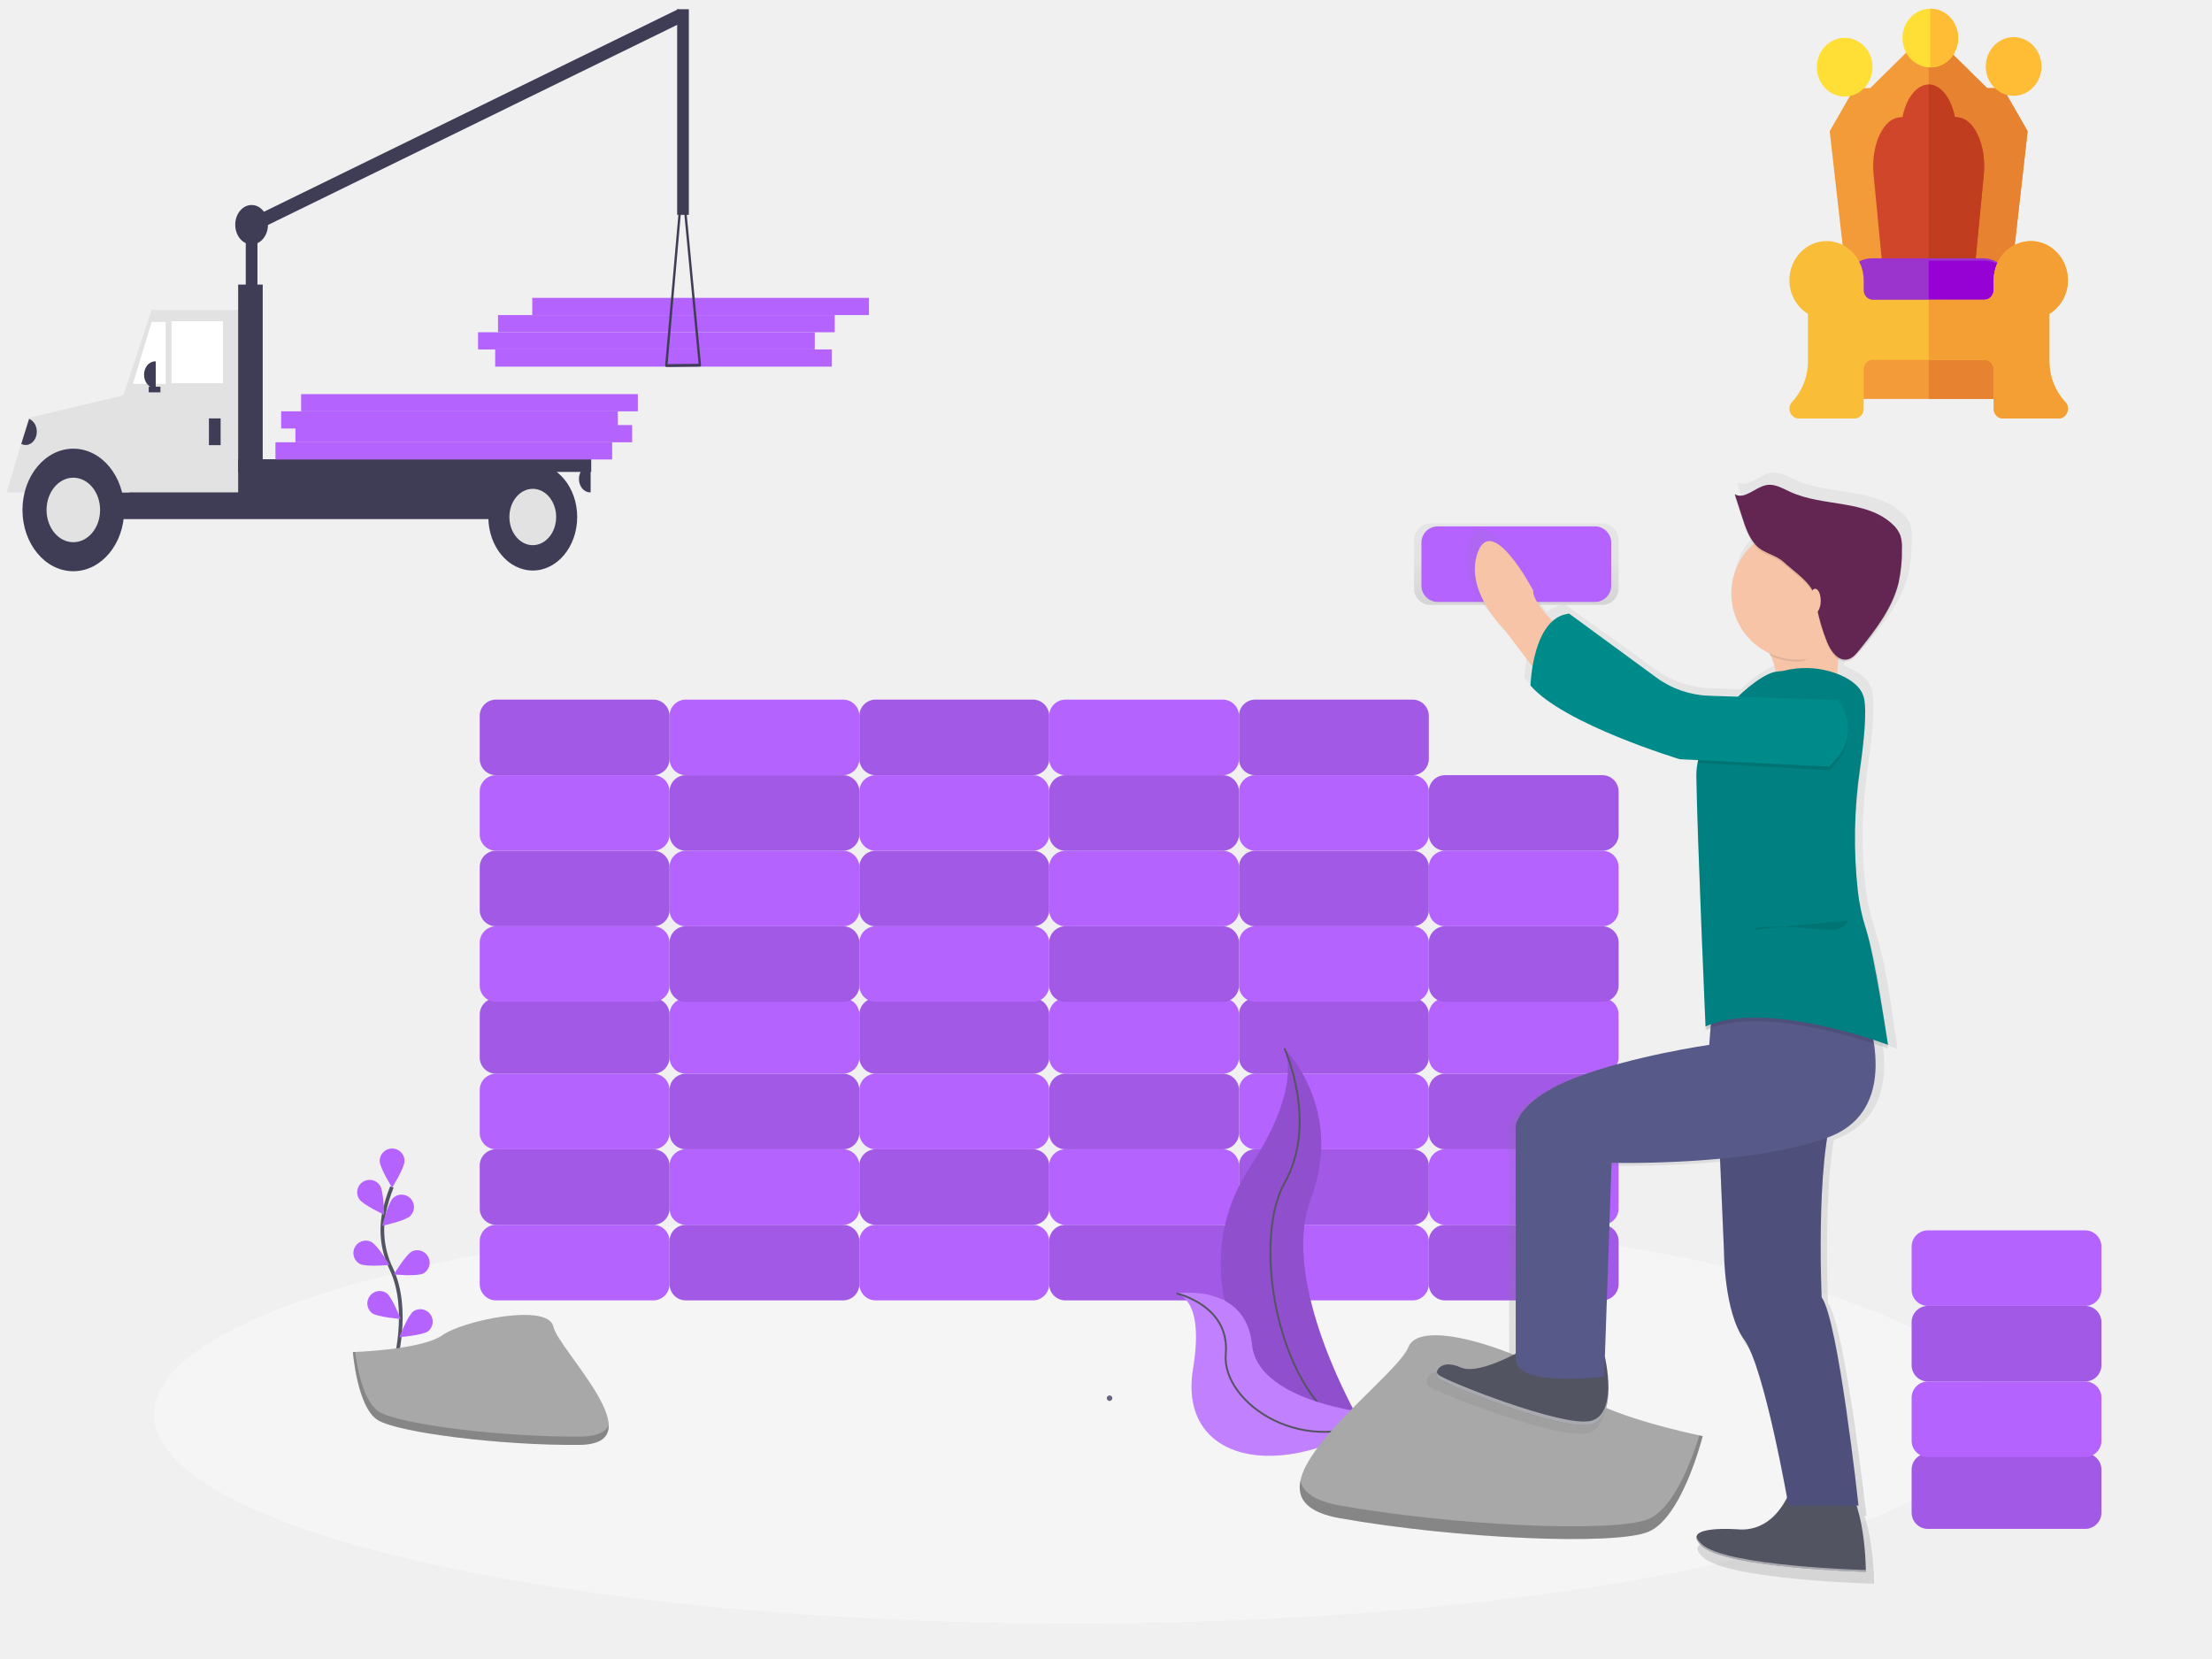
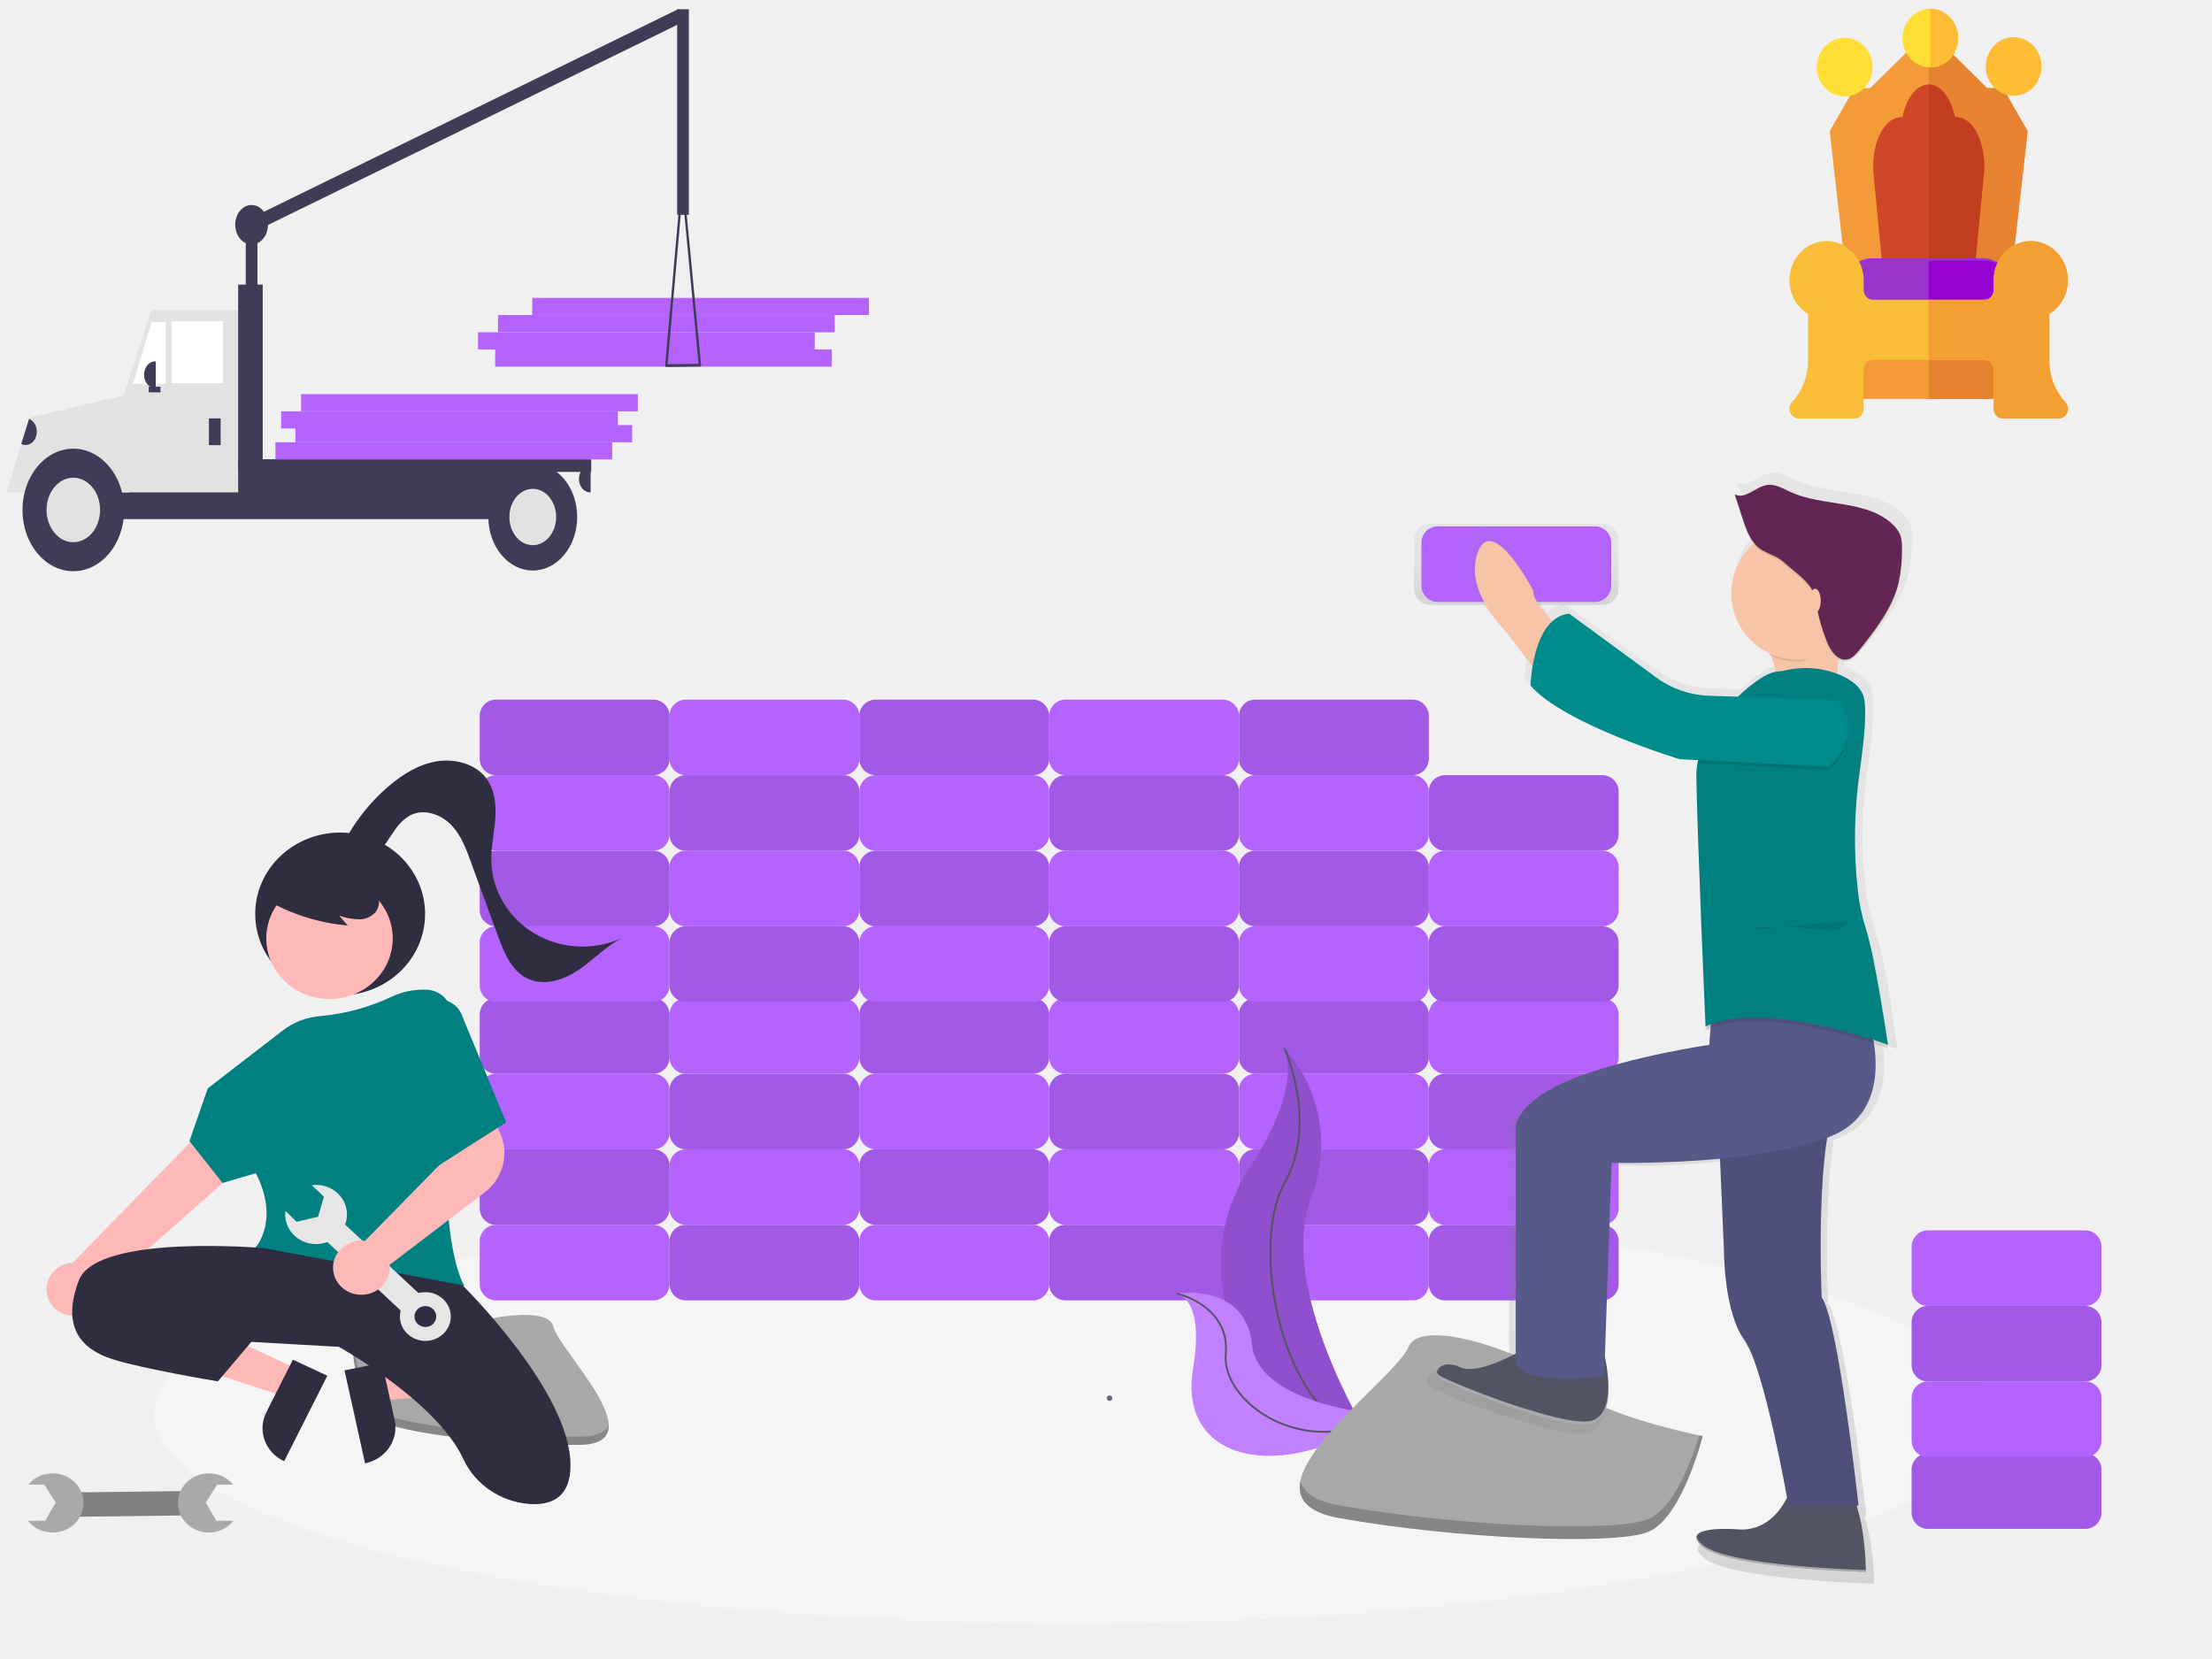
<svg xmlns="http://www.w3.org/2000/svg" xmlns:xlink="http://www.w3.org/1999/xlink" id="55370fff-d7e2-4a7c-8080-55f1e259b78c" data-name="Layer 1" width="1200.32" height="900.16" viewBox="0 0 1200.32 900.16" version="1.1">
  <defs id="defs10">
    <linearGradient id="e2bf1f7d-47c1-4d5e-a8e7-eb090eb66cd5" x1="722.82" y1="71.75" x2="722.82" y2="27.57" gradientUnits="userSpaceOnUse">
      <stop offset="0" stop-color="gray" stop-opacity="0.25" id="stop2" />
      <stop offset="0.54" stop-color="gray" stop-opacity="0.12" id="stop4" />
      <stop offset="1" stop-color="gray" stop-opacity="0.1" id="stop6" />
    </linearGradient>
    <linearGradient id="a3595478-8223-4729-894e-2a36a16c8458" x1="885.66" y1="728.42" x2="885.66" y2="125.42" xlink:href="#e2bf1f7d-47c1-4d5e-a8e7-eb090eb66cd5" gradientTransform="translate(-79.84,-74.42)" />
    <linearGradient xlink:href="#e2bf1f7d-47c1-4d5e-a8e7-eb090eb66cd5" id="linearGradient1402" gradientUnits="userSpaceOnUse" x1="722.82" y1="71.75" x2="722.82" y2="27.57" gradientTransform="translate(0,51)" />
  </defs>
  <ellipse cx="582.562" cy="767.482" rx="499" ry="113.5" id="ellipse160" style="fill:#f5f5f5" />
  <g id="g1741" transform="translate(100,205.4794)">
    <g id="g1620">
      <rect x="160.32" y="459.16" width="103" height="41" rx="8.84" ry="8.84" id="rect14" style="fill:#b463ff" />
      <rect x="263.32" y="459.16" width="103" height="41" rx="8.84" ry="8.84" id="rect16" style="fill:#b463ff" />
      <rect x="263.32" y="459.16" width="103" height="41" rx="8.84" ry="8.84" id="rect18" style="opacity:0.1" />
      <rect x="366.32" y="459.16" width="103" height="41" rx="8.84" ry="8.84" id="rect20" style="fill:#b463ff" />
      <rect x="469.32" y="459.16" width="103" height="41" rx="8.84" ry="8.84" id="rect22" style="fill:#b463ff" />
      <rect x="469.32" y="459.16" width="103" height="41" rx="8.84" ry="8.84" id="rect24" style="opacity:0.1" />
      <rect x="572.32" y="459.16" width="103" height="41" rx="8.84" ry="8.84" id="rect26" style="fill:#b463ff" />
      <rect x="675.32" y="459.16" width="103" height="41" rx="8.84" ry="8.84" id="rect28" style="fill:#b463ff" />
      <rect x="675.32" y="459.16" width="103" height="41" rx="8.84" ry="8.84" id="rect30" style="opacity:0.1" />
      <rect x="-778.32" y="-459.16" width="103" height="41" rx="8.84" ry="8.84" transform="scale(-1)" id="rect32" style="fill:#b463ff" />
      <rect x="-675.32" y="-459.16" width="103" height="41" rx="8.84" ry="8.84" transform="scale(-1)" id="rect34" style="fill:#b463ff" />
      <rect x="-675.32" y="-459.16" width="103" height="41" rx="8.84" ry="8.84" transform="scale(-1)" id="rect36" style="opacity:0.1" />
      <rect x="-572.32" y="-459.16" width="103" height="41" rx="8.84" ry="8.84" transform="scale(-1)" id="rect38" style="fill:#b463ff" />
      <rect x="-469.32" y="-459.16" width="103" height="41" rx="8.84" ry="8.84" transform="scale(-1)" id="rect40" style="fill:#b463ff" />
      <rect x="-469.32" y="-459.16" width="103" height="41" rx="8.84" ry="8.84" transform="scale(-1)" id="rect42" style="opacity:0.1" />
      <rect x="-366.32" y="-459.16" width="103" height="41" rx="8.84" ry="8.84" transform="scale(-1)" id="rect44" style="fill:#b463ff" />
      <rect x="-263.32" y="-459.16" width="103" height="41" rx="8.84" ry="8.84" transform="scale(-1)" id="rect46" style="fill:#b463ff" />
      <rect x="-263.32" y="-459.16" width="103" height="41" rx="8.84" ry="8.84" transform="scale(-1)" id="rect48" style="opacity:0.1" />
      <rect x="160.32" y="377.16" width="103" height="41" rx="8.84" ry="8.84" id="rect50" style="fill:#b463ff" />
      <rect x="263.32" y="377.16" width="103" height="41" rx="8.84" ry="8.84" id="rect52" style="fill:#b463ff" />
      <rect x="263.32" y="377.16" width="103" height="41" rx="8.84" ry="8.84" id="rect54" style="opacity:0.1" />
      <rect x="366.32" y="377.16" width="103" height="41" rx="8.84" ry="8.84" id="rect56" style="fill:#b463ff" />
      <rect x="469.32" y="377.16" width="103" height="41" rx="8.84" ry="8.84" id="rect58" style="fill:#b463ff" />
      <rect x="469.32" y="377.16" width="103" height="41" rx="8.84" ry="8.84" id="rect60" style="opacity:0.1" />
      <rect x="572.32" y="377.16" width="103" height="41" rx="8.84" ry="8.84" id="rect62" style="fill:#b463ff" />
      <rect x="675.32" y="377.16" width="103" height="41" rx="8.84" ry="8.84" id="rect64" style="fill:#b463ff" />
      <rect x="675.32" y="377.16" width="103" height="41" rx="8.84" ry="8.84" id="rect66" style="opacity:0.1" />
      <rect x="-778.32" y="-377.16" width="103" height="41" rx="8.84" ry="8.84" transform="scale(-1)" id="rect68" style="fill:#b463ff" />
      <rect x="-675.32" y="-377.16" width="103" height="41" rx="8.84" ry="8.84" transform="scale(-1)" id="rect70" style="fill:#b463ff" />
      <rect x="-675.32" y="-377.16" width="103" height="41" rx="8.84" ry="8.84" transform="scale(-1)" id="rect72" style="opacity:0.1" />
      <rect x="-572.32" y="-377.16" width="103" height="41" rx="8.84" ry="8.84" transform="scale(-1)" id="rect74" style="fill:#b463ff" />
      <rect x="-469.32" y="-377.16" width="103" height="41" rx="8.84" ry="8.84" transform="scale(-1)" id="rect76" style="fill:#b463ff" />
      <rect x="-469.32" y="-377.16" width="103" height="41" rx="8.84" ry="8.84" transform="scale(-1)" id="rect78" style="opacity:0.1" />
      <rect x="-366.32" y="-377.16" width="103" height="41" rx="8.84" ry="8.84" transform="scale(-1)" id="rect80" style="fill:#b463ff" />
      <rect x="-263.32" y="-377.16" width="103" height="41" rx="8.84" ry="8.84" transform="scale(-1)" id="rect82" style="fill:#b463ff" />
      <rect x="-263.32" y="-377.16" width="103" height="41" rx="8.84" ry="8.84" transform="scale(-1)" id="rect84" style="opacity:0.1" />
      <rect x="160.32" y="297.16" width="103" height="41" rx="8.84" ry="8.84" id="rect86" style="fill:#b463ff" />
      <rect x="263.32" y="297.16" width="103" height="41" rx="8.84" ry="8.84" id="rect88" style="fill:#b463ff" />
      <rect x="263.32" y="297.16" width="103" height="41" rx="8.84" ry="8.84" id="rect90" style="opacity:0.1" />
      <rect x="366.32" y="297.16" width="103" height="41" rx="8.84" ry="8.84" id="rect92" style="fill:#b463ff" />
      <rect x="469.32" y="297.16" width="103" height="41" rx="8.84" ry="8.84" id="rect94" style="fill:#b463ff" />
      <rect x="469.32" y="297.16" width="103" height="41" rx="8.84" ry="8.84" id="rect96" style="opacity:0.1" />
      <rect x="572.32" y="297.16" width="103" height="41" rx="8.84" ry="8.84" id="rect98" style="fill:#b463ff" />
      <rect x="675.32" y="297.16" width="103" height="41" rx="8.84" ry="8.84" id="rect100" style="fill:#b463ff" />
      <rect x="675.32" y="297.16" width="103" height="41" rx="8.84" ry="8.84" id="rect102" style="opacity:0.1" />
      <rect x="-778.32" y="-297.16" width="103" height="41" rx="8.84" ry="8.84" transform="scale(-1)" id="rect104" style="fill:#b463ff" />
      <rect x="-675.32" y="-297.16" width="103" height="41" rx="8.84" ry="8.84" transform="scale(-1)" id="rect106" style="fill:#b463ff" />
      <rect x="-675.32" y="-297.16" width="103" height="41" rx="8.84" ry="8.84" transform="scale(-1)" id="rect108" style="opacity:0.1" />
      <rect x="-572.32" y="-297.16" width="103" height="41" rx="8.84" ry="8.84" transform="scale(-1)" id="rect110" style="fill:#b463ff" />
      <rect x="-469.32" y="-297.16" width="103" height="41" rx="8.84" ry="8.84" transform="scale(-1)" id="rect112" style="fill:#b463ff" />
      <rect x="-469.32" y="-297.16" width="103" height="41" rx="8.84" ry="8.84" transform="scale(-1)" id="rect114" style="opacity:0.1" />
      <rect x="-366.32" y="-297.16" width="103" height="41" rx="8.84" ry="8.84" transform="scale(-1)" id="rect116" style="fill:#b463ff" />
      <rect x="-263.32" y="-297.16" width="103" height="41" rx="8.84" ry="8.84" transform="scale(-1)" id="rect118" style="fill:#b463ff" />
      <rect x="-263.32" y="-297.16" width="103" height="41" rx="8.84" ry="8.84" transform="scale(-1)" id="rect120" style="opacity:0.1" />
      <rect x="160.32" y="215.16" width="103" height="41" rx="8.84" ry="8.84" id="rect122" style="fill:#b463ff" />
      <rect x="263.32" y="215.16" width="103" height="41" rx="8.84" ry="8.84" id="rect124" style="fill:#b463ff" />
      <rect x="263.32" y="215.16" width="103" height="41" rx="8.84" ry="8.84" id="rect126" style="opacity:0.1" />
      <rect x="366.32" y="215.16" width="103" height="41" rx="8.84" ry="8.84" id="rect128" style="fill:#b463ff" />
      <rect x="469.32" y="215.16" width="103" height="41" rx="8.84" ry="8.84" id="rect130" style="fill:#b463ff" />
      <rect x="469.32" y="215.16" width="103" height="41" rx="8.84" ry="8.84" id="rect132" style="opacity:0.1" />
      <rect x="572.32" y="215.16" width="103" height="41" rx="8.84" ry="8.84" id="rect134" style="fill:#b463ff" />
      <rect x="675.32" y="215.16" width="103" height="41" rx="8.84" ry="8.84" id="rect136" style="fill:#b463ff" />
      <rect x="675.32" y="215.16" width="103" height="41" rx="8.84" ry="8.84" id="rect138" style="opacity:0.1" />
      <rect x="667.32" y="78.57" width="111" height="44.18" rx="8.84" ry="8.84" id="rect140" style="fill:url(#linearGradient1402)" />
      <rect x="-774.32" y="-121.16" width="103" height="41" rx="8.84" ry="8.84" transform="scale(-1)" id="rect142" style="fill:#b463ff" />
      <rect x="-675.32" y="-215.16" width="103" height="41" rx="8.84" ry="8.84" transform="scale(-1)" id="rect144" style="fill:#b463ff" />
      <rect x="-675.32" y="-215.16" width="103" height="41" rx="8.84" ry="8.84" transform="scale(-1)" id="rect146" style="opacity:0.1" />
      <rect x="-572.32" y="-215.16" width="103" height="41" rx="8.84" ry="8.84" transform="scale(-1)" id="rect148" style="fill:#b463ff" />
      <rect x="-469.32" y="-215.16" width="103" height="41" rx="8.84" ry="8.84" transform="scale(-1)" id="rect150" style="fill:#b463ff" />
      <rect x="-469.32" y="-215.16" width="103" height="41" rx="8.84" ry="8.84" transform="scale(-1)" id="rect152" style="opacity:0.1" />
      <rect x="-366.32" y="-215.16" width="103" height="41" rx="8.84" ry="8.84" transform="scale(-1)" id="rect154" style="fill:#b463ff" />
      <rect x="-263.32" y="-215.16" width="103" height="41" rx="8.84" ry="8.84" transform="scale(-1)" id="rect156" style="fill:#b463ff" />
      <rect x="-263.32" y="-215.16" width="103" height="41" rx="8.84" ry="8.84" transform="scale(-1)" id="rect158" style="opacity:0.1" />
      <path d="m 113.95,535.72 c 0,0 9,-30.41 -1.68,-52.8 a 48,48 0 0 1 -3.89,-30.14 80.79,80.79 0 0 1 4.27,-14.15" stroke-miterlimit="10" id="path162" style="fill:none;stroke:#535461;stroke-width:2;stroke-miterlimit:10" />
      <path d="m 106.03,424.49 c 0,3.73 6.75,14.54 6.75,14.54 0,0 6.75,-10.81 6.75,-14.54 a 6.75,6.75 0 0 0 -13.5,0 z" id="path164" style="fill:#b463ff" />
      <path d="m 94.87,445.14 c 2,3.13 13.57,8.53 13.57,8.53 0,0 -0.21,-12.74 -2.24,-15.87 a 6.75,6.75 0 0 0 -11.33,7.34 z" id="path166" style="fill:#b463ff" />
      <path d="m 95.36,480.42 c 3.33,1.68 16,0.52 16,0.52 0,0 -6.61,-10.89 -9.94,-12.57 a 6.75,6.75 0 0 0 -6.08,12.05 z" id="path168" style="fill:#b463ff" />
      <path d="m 101.74,507.03 c 3,2.22 15.7,3.22 15.7,3.22 0,0 -4.68,-11.85 -7.67,-14.07 a 6.75,6.75 0 0 0 -8,10.85 z" id="path170" style="fill:#b463ff" />
      <path d="m 122.61,454.39 c -2.67,2.6 -15.13,5.29 -15.13,5.29 0,0 3.05,-12.37 5.72,-15 a 6.75,6.75 0 1 1 9.41,9.68 z" id="path172" style="fill:#b463ff" />
      <path d="m 129.68,485.58 c -3.33,1.68 -16,0.52 -16,0.52 0,0 6.61,-10.89 9.94,-12.57 a 6.75,6.75 0 0 1 6.06,12.05 z" id="path174" style="fill:#b463ff" />
      <path d="m 132.38,516.9 c -3,2.22 -15.7,3.22 -15.7,3.22 0,0 4.68,-11.85 7.67,-14.07 a 6.75,6.75 0 0 1 8,10.85 z" id="path176" style="fill:#b463ff" />
      <path d="m 596.98,363.38 c 0,0 32.89,32.89 14.32,81.69 -18.57,48.8 31.83,130 31.83,130 0,0 -0.54,-0.08 -1.54,-0.26 C 574.04,562.84 540.48,485.58 578.04,428.2 592,406.86 603.47,381.84 596.98,363.38 Z" id="path178" style="fill:#b463ff" />
      <path d="m 596.98,363.38 c 0,0 32.89,32.89 14.32,81.69 -18.57,48.8 31.83,130 31.83,130 0,0 -0.54,-0.08 -1.54,-0.26 C 574.04,562.84 540.48,485.58 578.04,428.2 592,406.86 603.47,381.84 596.98,363.38 Z" id="path180" style="opacity:0.2" />
      <path d="m 596.98,363.38 c 0,0 18.57,40.31 0,73.2 -18.57,32.89 -3.18,125.18 46.18,138.44" stroke-miterlimit="10" id="path182" style="fill:none;stroke:#535461;stroke-miterlimit:10" />
      <path d="m 538.41,496.39 c 0,0 37.53,-6 40.95,27.66 3.42,33.66 72.16,38.29 72.16,38.29 l -1.29,0.86 c -56.76,37.26 -111,23.73 -102.84,-25.74 3.04,-18.39 2.77,-36.88 -8.98,-41.07 z" id="path184" style="fill:#b463ff" />
      <path d="m 538.41,496.39 c 0,0 37.53,-6 40.95,27.66 3.42,33.66 72.16,38.29 72.16,38.29 l -1.29,0.86 c -56.76,37.26 -111,23.73 -102.84,-25.74 3.04,-18.39 2.77,-36.88 -8.98,-41.07 z" id="path186" style="opacity:0.2;fill:#f5f5f5" />
      <path d="m 538.41,496.39 c 0,0 29.13,6.39 26.74,32.88 -2.39,26.49 43.26,58.24 86.37,33.07" stroke-miterlimit="10" id="path188" style="fill:none;stroke:#535461;stroke-miterlimit:10" />
      <path d="m 823.93,573.81 c 0,0 -55.7,-11.14 -70.56,-26 -14.86,-14.86 -81.7,-40.85 -89.13,-22.28 -7.43,18.57 -100.26,81.71 -37.08,92.85 63.18,11.14 148.54,14.85 167.11,7.43 18.57,-7.42 29.66,-52 29.66,-52 z" id="path190" style="fill:#a8a8a8" />
      <path d="m 627.16,611.48 c 63.13,11.14 148.54,14.85 167.11,7.43 14.14,-5.66 24,-32.83 27.85,-45.48 l 1.86,0.39 c 0,0 -11.14,44.56 -29.71,52 -18.57,7.44 -104,3.71 -167.11,-7.43 -18.22,-3.22 -23.43,-10.77 -21.47,-20.33 1.47,6.23 7.86,11.02 21.47,13.42 z" id="path192" style="opacity:0.2" />
      <path d="m 936.63,79.17 a 16.36,16.36 0 0 0 -4.61,-6.39 c -14.95,-13.62 -39.12,-9.49 -57.68,-17.82 -4.28,-1.92 -8.66,-4.58 -13.3,-3.85 -6.48,1 -12.51,8.4 -18.16,5.12 l 0.4,1.23 -0.4,-0.21 4.16,12.66 c 1.6,4.86 3.28,9.86 6.38,13.91 A 36.42,36.42 0 0 0 862.23,144.4 c 0.2,0.42 0.39,0.85 0.58,1.28 l 0.53,0.22 a 42.52,42.52 0 0 1 2.74,8.82 c -4.81,0.67 -13.2,6 -21.44,13.84 l -16.48,-0.55 a 53.94,53.94 0 0 1 -29.64,-10.08 l -49.36,-35.45 a 16.51,16.51 0 0 0 -9.45,4.18 c -6.12,-6.38 -11.32,-13 -10.88,-17 0,0 -22.94,-42.93 -31.28,-21.47 C 689.21,109.65 713.19,132.19 713.19,132.19 l 15.21,19.71 a 82.91,82.91 0 0 0 -1.14,10.45 c 18.77,21.47 84.45,40.89 84.45,40.89 l 10.24,0.5 0.06,0.5 a 34.87,34.87 0 0 0 -0.92,8.2 c 0,0.4 0,0.81 0,1.23 0,0.42 0,0.55 0,0.82 0.52,34.24 5.21,139 5.21,139 0.91,-0.41 1.86,-0.78 2.82,-1.13 l -0.73,9.31 c 0,0 -43.79,6.13 -76.11,18.4 -32.32,12.27 -33.36,26.58 -33.36,26.58 v 126.26 c -9.23,4.74 -23.8,11 -31.28,7.63 -8.12,-3.62 -12.57,-0.58 -13.38,2.59 v 0 a 4,4 0 0 0 0,1.91 v 0 a 3.42,3.42 0 0 0 0.31,0.81 v 0.06 a 3.25,3.25 0 0 0 0.55,0.72 c 3.13,3.07 70.9,29.64 86.54,25.55 a 10.81,10.81 0 0 0 1.42,-0.48 c 0.15,-0.06 0.28,-0.14 0.43,-0.21 0.15,-0.07 0.58,-0.27 0.85,-0.43 0.27,-0.16 0.31,-0.21 0.46,-0.31 0.15,-0.1 0.47,-0.31 0.69,-0.48 0.22,-0.17 0.29,-0.26 0.43,-0.39 0.14,-0.13 0.41,-0.35 0.59,-0.55 0.18,-0.2 0.26,-0.3 0.39,-0.45 0.13,-0.15 0.36,-0.4 0.52,-0.62 0.16,-0.22 0.22,-0.33 0.34,-0.49 0.12,-0.16 0.32,-0.46 0.46,-0.7 0.14,-0.24 0.19,-0.34 0.28,-0.52 0.09,-0.18 0.28,-0.51 0.41,-0.78 0.13,-0.27 0.16,-0.35 0.23,-0.53 0.07,-0.18 0.25,-0.57 0.36,-0.86 0.11,-0.29 0.12,-0.35 0.19,-0.53 0.07,-0.18 0.22,-0.63 0.31,-1 0,-0.17 0.09,-0.34 0.14,-0.51 0.09,-0.35 0.19,-0.69 0.27,-1 0,-0.16 0.07,-0.32 0.1,-0.48 0.08,-0.38 0.16,-0.76 0.22,-1.14 0,-0.14 0,-0.29 0.07,-0.43 0.07,-0.41 0.13,-0.83 0.18,-1.24 v -0.36 c 0.05,-0.45 0.1,-0.9 0.14,-1.35 v -0.28 q 0.06,-0.73 0.09,-1.46 v -0.2 q 0,-0.78 0,-1.56 v -0.1 a 85.59,85.59 0 0 0 -2,-18.13 v 0 l 3.93,-107.53 a 586.59,586.59 0 0 0 61.36,-2.26 l 2.24,51.32 c 0,0 0,33.73 11.47,49.06 9.82,13.12 21.16,71.15 24.22,87.62 -4.21,8 -12.27,18 -26.31,17.66 0,0 -26.41,-2.28 -24.92,5 v 0 a 3.74,3.74 0 0 0 0.17,0.56 v 0 a 5.16,5.16 0 0 0 0.29,0.61 v 0 c 0.11,0.19 0.23,0.38 0.37,0.58 l 0.08,0.12 c 0.15,0.21 0.32,0.43 0.51,0.66 v 0.05 c 0.18,0.21 0.37,0.42 0.58,0.63 l 0.18,0.18 c 0.24,0.24 0.48,0.48 0.76,0.73 13.55,12.27 92.79,14.31 92.79,14.31 v -0.28 c 0,-0.08 0,-0.18 0,-0.29 v 0 c 0,-3.55 -0.52,-22.17 -5.26,-36.19 h 1.1 c 0,0 -11.47,-103.24 -20.85,-115.5 0,0 -2.49,-54.44 3.13,-88.55 l 1,-0.38 c 26.28,-9.82 28.15,-34 25.44,-51.76 5,1.6 7.92,2.69 7.92,2.69 0,0 -0.09,-0.77 -0.26,-2.14 l 0.26,0.1 c 0,0 -0.5,-3.25 -1.33,-8.31 -1.88,-13.93 -5.52,-38.27 -9.4,-49.76 -0.63,-2.53 -1.23,-4.69 -1.78,-6.32 a 108.06,108.06 0 0 1 -4.59,-21.23 251.65,251.65 0 0 1 -1.61,-28.16 270.27,270.27 0 0 1 2.88,-37.56 c 1.59,-10.86 3,-23.22 2.9,-31.85 a 42.47,42.47 0 0 0 -0.63,-9 c -1.39,-6.37 -7.54,-10.51 -13.93,-13.15 -0.41,-0.17 -0.83,-0.31 -1.25,-0.47 0.16,-2.41 0.36,-5.15 0.62,-8 a 6.87,6.87 0 0 0 5.31,1.08 c 2.75,-0.6 4.72,-2.89 6.47,-5 9.24,-11.35 18.73,-23.18 22.28,-37.28 a 80.54,80.54 0 0 0 2,-19.2 q 0,-0.53 0,-1.06 a 20.88,20.88 0 0 0 -0.74,-7.17 z" id="path194" style="fill:url(#a3595478-8223-4729-894e-2a36a16c8458)" />
      <path d="m 852.5,134.5 c 0,0 14,21 11,31 -3,10 33,4 33,4 0,0 1,-39 8,-48 7,-9 -52,13 -52,13 z" id="path196" style="fill:#f7c4a7" />
      <path d="m 760,148 c 0,0 -29,-24 -28,-33 0,0 -22,-42 -30,-21 C 694,115 717,137 717,137 l 28,37 z" id="path198" style="fill:#f7c4a7" />
      <path d="m 730.5,524.5 c 0,0 -27,17 -38,12 -11,-5 -15,3 -12,6 3,3 68,29 83,25 15,-4 7.37,-36.76 7.37,-36.76 z" id="path200" style="fill:#535461" />
      <path d="m 873.5,597.5 c 0,0 -6.5,27.5 -29,27 0,0 -34,-3 -21,9 13,12 89,14 89,14 0,0 0,-41 -14,-50 -14,-9 -25,0 -25,0 z" id="path202" style="fill:#535461" />
      <path d="m 832.5,403.5 3,70 c 0,0 0,33 11,48 11,15 24,90 24,90 h 38 c 0,0 -11,-101 -20,-113 0,0 -4,-89 10,-109 z" id="path204" style="fill:#575988" />
      <path d="m 832.5,403.5 3,70 c 0,0 0,33 11,48 11,15 24,90 24,90 h 38 c 0,0 -11,-101 -20,-113 0,0 -4,-89 10,-109 z" id="path206" style="opacity:0.1" />
      <path d="m 911.5,340.5 c 0,0 23,55 -19,71 -42,16 -118,14 -118,14 l -4,116 c 0,0 -47,6 -48,-9 v -127 c 0,0 1,-14 32,-26 31,-12 73,-18 73,-18 l 2,-26 z" id="path208" style="fill:#575988" />
      <path d="m 874.65,159.31 a 47.85,47.85 0 0 1 23.5,3.32 c 6.13,2.58 12,6.63 13.36,12.86 1.58,7.38 -0.17,23.93 -2.18,37.94 a 261.28,261.28 0 0 0 -1.22,66.29 c 1,9.19 2.45,17.2 4.4,20.77 6,11 12,63 12,63 0,0 -66,-25 -99,-10 0,0 -4.5,-102.5 -5,-136 -0.39,-25.94 32.5,-55.5 43.5,-56.5 6.44,-0.58 4.23,-1.01 10.64,-1.68 z" id="path210" style="opacity:0.1" />
      <path d="m 874.65,157.31 a 47.85,47.85 0 0 1 23.5,3.32 c 6.13,2.58 12,6.63 13.36,12.86 1.58,7.38 -0.17,23.93 -2.18,37.94 a 261.28,261.28 0 0 0 -1.22,66.29 107.53,107.53 0 0 0 4.4,20.77 c 4.5,13.5 12,63 12,63 0,0 -66,-25 -99,-10 0,0 -4.5,-102.5 -5,-136 -0.39,-25.94 32.5,-55.5 43.5,-56.5 6.44,-0.58 4.23,-1.01 10.64,-1.68 z" id="path212" style="fill:#008080" />
      <path d="m 892.5,212.5 -71,-4 c 0,0 -4.52,-34.81 5.73,-34.45 l 70.27,2.45 c 0,0 15,18 -5,36 z" id="path214" style="opacity:0.1" />
      <path d="m 892.5,210.5 -81,-4 c 0,0 -63,-19 -81,-40 0,0 1,-37 21,-39 l 47.31,34.69 a 51.08,51.08 0 0 0 28.42,9.86 l 70.27,2.45 c 0,0 15,18 -5,36 z" id="path216" style="fill:#008b8b" />
      <path d="m 896,139 c 1.19,-9.48 5.49,-12.63 8.5,-16.5 7,-9 -52,13 -52,13 a 106.08,106.08 0 0 1 8,14.71 35.85,35.85 0 0 0 15,3.29 c 8.66,0 14.28,-9.37 20.5,-14.5 z" id="path218" style="opacity:0.1" />
      <circle cx="875.5" cy="116.5" r="36" id="circle220" style="fill:#f7c4a7" />
      <path d="m 852.77,91.27 c -3.83,-4.19 -5.68,-9.77 -7.42,-15.18 l -4,-12.39 c 5.42,3.2 11.2,-4 17.42,-5 4.45,-0.71 8.66,1.89 12.76,3.76 17.8,8.14 41,4.1 55.32,17.43 a 16,16 0 0 1 4.42,6.25 20.91,20.91 0 0 1 0.8,7 A 80.32,80.32 0 0 1 930.2,111.92 c -3.4,13.79 -12.5,25.37 -21.37,36.47 -1.68,2.11 -3.57,4.35 -6.21,4.94 -5.15,1.15 -9.13,-4.41 -11.12,-9.29 a 98.9,98.9 0 0 1 -5.8,-20.07 c -0.52,-2.91 -0.93,-5.91 -2.38,-8.48 -3.1,-5.49 -10.74,-10.69 -15.38,-14.95 -4.64,-4.26 -10.91,-4.62 -15.17,-9.27 z" id="path222" style="opacity:0.1" />
      <path d="m 852.77,90.27 c -3.83,-4.19 -5.68,-9.77 -7.42,-15.18 l -4,-12.39 c 5.42,3.2 11.2,-4 17.42,-5 4.45,-0.71 8.66,1.89 12.76,3.76 17.8,8.14 41,4.1 55.32,17.43 a 16,16 0 0 1 4.42,6.25 20.91,20.91 0 0 1 0.8,7 A 80.32,80.32 0 0 1 930.2,110.92 c -3.4,13.79 -12.5,25.37 -21.37,36.47 -1.68,2.11 -3.57,4.35 -6.21,4.94 -5.15,1.15 -9.13,-4.41 -11.12,-9.29 a 98.9,98.9 0 0 1 -5.8,-20.07 c -0.52,-2.91 -0.93,-5.91 -2.38,-8.48 -3.1,-5.49 -10.74,-10.69 -15.38,-14.95 -4.64,-4.26 -10.91,-4.62 -15.17,-9.27 z" id="path224" style="fill:#632652" />
      <ellipse cx="885" cy="120.5" rx="3" ry="6.5" id="ellipse226" style="fill:#f7c4a7" />
      <path d="m 903,294 c 0,0 -2,6 -12,5 -10,-1 -39,-3 -39,0" id="path228" style="opacity:0.1" />
      <path d="m 823.5,632.5 c -1.8,-1.66 -2.7,-3 -2.91,-4.17 -0.26,1.3 0.54,3 2.91,5.17 13,12 89,14 89,14 0,0 0,-0.35 0,-1 -0.49,-0.01 -76.04,-2.04 -89,-14 z" id="path230" style="opacity:0.5;fill:#ffffff" />
      <path d="m 763.5,565.5 c -15,4 -80,-22 -83,-25 a 3.25,3.25 0 0 1 -0.83,-1.46 3.6,3.6 0 0 0 0.83,3.46 c 3,3 68,29 83,25 7.72,-2.06 9.44,-11.73 9.3,-20.64 -0.15,8.3 -2.16,16.72 -9.3,18.64 z" id="path232" style="opacity:0.5;fill:#ffffff" />
      <path d="m 502.09,554.74 a 1.5,1.5 0 0 0 0,-3 1.5,1.5 0 0 0 0,3 z" id="path234" style="fill:#67647e" />
      <path d="m 91.49,528.21 c 0,0 37.32,-1.15 48.56,-9.16 11.24,-8.01 57.4,-17.57 60.19,-4.73 2.79,12.84 56.09,63.88 13.92,64.26 -42.17,0.38 -97.89,-6.56 -109.12,-13.4 -11.23,-6.84 -13.55,-36.97 -13.55,-36.97 z" id="path236" style="fill:#a8a8a8" />
      <path d="m 214.95,574.07 c -42.13,0.34 -97.89,-6.56 -109.12,-13.4 -8.55,-5.21 -12,-23.89 -13.09,-32.51 h -1.25 c 0,0 2.36,30.1 13.59,36.93 11.23,6.83 66.99,13.79 109.08,13.49 12.16,-0.1 16.36,-4.42 16.13,-10.83 -1.65,3.83 -6.29,6.25 -15.34,6.32 z" id="path238" style="opacity:0.2" />
      <rect x="-1040.32" y="-624.16" width="103" height="41" rx="8.84" ry="8.84" transform="scale(-1)" id="rect240" style="fill:#b463ff" />
      <rect x="-1040.32" y="-624.16" width="103" height="41" rx="8.84" ry="8.84" transform="scale(-1)" id="rect242" style="opacity:0.1" />
      <rect x="937.32" y="544.16" width="103" height="41" rx="8.84" ry="8.84" id="rect244" style="fill:#b463ff" />
      <rect x="-1040.32" y="-544.16" width="103" height="41" rx="8.84" ry="8.84" transform="scale(-1)" id="rect246" style="fill:#b463ff" />
      <rect x="-1040.32" y="-544.16" width="103" height="41" rx="8.84" ry="8.84" transform="scale(-1)" id="rect248" style="opacity:0.1" />
      <rect x="937.32" y="462.16" width="103" height="41" rx="8.84" ry="8.84" id="rect250" style="fill:#b463ff" />
    </g>
  </g>
  <g id="g1400" transform="matrix(1.548433,0,0,1.865579,-141.1975,-547.8333)">
    <rect id="rect1209" transform="rotate(-180,401.7139,507.664)" height="5" width="118" y="615.033" x="420.714" style="fill:#b463ff" />
    <rect id="rect1211" transform="rotate(-180,395.7139,502.664)" height="5" width="118" y="610.033" x="414.714" style="fill:#b463ff" />
    <rect id="rect1213" transform="rotate(-180,402.7139,497.664)" height="5" width="118" y="605.033" x="421.714" style="fill:#b463ff" />
    <rect id="rect1215" transform="rotate(-180,414.7139,492.664)" height="5" width="118" y="600.033" x="433.714" style="fill:#b463ff" />
    <rect id="rect1217" transform="rotate(-180,257.3615,482.613)" height="29.088" width="4.097" y="577.937" x="333.313" style="fill:#3f3d56" />
    <rect id="rect1219" transform="rotate(-112.0915,257.8996,491.3511)" height="163.621" width="4.097" y="466.888" x="407.831" style="fill:#3f3d56" />
    <rect id="rect1221" transform="rotate(-180,197.3408,533.6203)" height="13.93" width="35.644" y="636.524" x="257.519" style="fill:#3f3d56" />
    <rect id="rect1223" transform="rotate(-180,270.6766,546.7306)" height="15.568" width="175.76" y="648.815" x="260.797" style="fill:#3f3d56" />
    <polygon id="polygon1225" points="175.879,436.862 175.879,383.806 144.332,383.806 133.68,410.565 133.68,436.862 " style="fill:#e2e2e2" />
    <rect id="rect1227" transform="rotate(-180,238.3106,505.9657)" height="18.027" width="18.027" y="606.821" x="307.297" style="fill:#ffffff" />
    <polygon id="polygon1229" points="137.777,405.315 149.249,405.315 149.249,387.289 144.332,387.289 " style="fill:#ffffff" />
    <rect id="rect1231" transform="rotate(-180,244.456,529.1136)" height="7.784" width="4.097" y="635.09" x="320.408" style="fill:#3f3d56" />
    <path id="path1233" transform="rotate(180,221.7178,512.5209)" d="m 297.669,618.497 h 0.205 a 3.892,3.892 0 0 1 3.892,3.892 v 0 a 3.892,3.892 0 0 1 -3.892,3.892 h -0.205 v -7.784 z" style="fill:#3f3d56" />
    <path id="path1235" transform="rotate(180,374.1251,542.8384)" d="m 450.077,648.815 h 0.205 a 3.892,3.892 0 0 1 3.892,3.892 v 0 a 3.892,3.892 0 0 1 -3.892,3.892 h -0.205 v -7.784 z" style="fill:#3f3d56" />
    <path id="path1237" transform="translate(-156,-219.7372)" d="m 273.292,648.756 a 20.27,20.27 0 0 0 -15.756,7.843 h -8.007 l 7.784,-21.684 36.258,-7.151 -1.024,28.835 H 289.048 a 20.27,20.27 0 0 0 -15.756,-7.843 z" style="fill:#e2e2e2" />
    <circle id="circle1239" r="17.822" cy="441.983" cx="116.883" style="fill:#3f3d56" />
    <circle id="circle1241" r="9.38" cy="441.983" cx="116.883" style="fill:#e2e2e2" />
    <circle id="circle1243" r="15.568" cy="444.032" cx="277.894" style="fill:#3f3d56" />
    <circle id="circle1245" r="8.194" cy="444.032" cx="277.894" style="fill:#e2e2e2" />
    <rect id="rect1247" transform="rotate(-180,256.9518,517.3348)" height="62.069" width="8.604" y="596.169" x="330.65" style="fill:#3f3d56" />
    <rect id="rect1249" transform="rotate(-180,314.5142,538.9463)" height="3.687" width="123.729" y="646.971" x="330.65" style="fill:#3f3d56" />
    <rect id="rect1251" transform="rotate(-180,223.3566,516.8227)" height="1.639" width="4.097" y="625.872" x="299.308" style="fill:#3f3d56" />
    <path id="path1253" transform="translate(-156,-219.7372)" d="m 480.394,620.002 a 0.41,0.41 0 0 1 -0.104,-0.318 l 5.65,-53.432 a 0.41,0.41 0 0 1 0.406,-0.367 h 0.002 a 0.41,0.41 0 0 1 0.407,0.363 L 492.866,619.569 a 0.41,0.41 0 0 1 -0.403,0.456 l -11.761,0.111 h -0.004 a 0.409,0.409 0 0 1 -0.303,-0.134 z m 5.97,-49.966 -5.211,49.277 L 492,619.21 Z" style="fill:#3f3d56" />
    <path id="path1255" transform="rotate(20.71738,780.996,103.0069)" d="m 255.88,635.705 h 0.205 a 3.892,3.892 0 0 1 3.892,3.892 v 0 a 3.892,3.892 0 0 1 -3.892,3.892 h -0.205 v -7.784 z" style="fill:#3f3d56" />
    <rect id="rect1257" transform="rotate(-180,408.5397,436.1123)" height="59.816" width="4.097" y="516.073" x="484.491" style="fill:#3f3d56" />
    <circle id="circle1259" r="5.736" cy="359.02" cx="179.361" style="fill:#3f3d56" />
    <rect id="rect1261" transform="rotate(-180,324.7139,534.664)" height="5" width="118" y="642.033" x="343.714" style="fill:#b463ff" />
    <rect id="rect1263" transform="rotate(-180,331.7139,529.664)" height="5" width="118" y="637.033" x="350.714" style="fill:#b463ff" />
    <rect id="rect1265" transform="rotate(-180,326.7139,525.664)" height="5" width="118" y="633.033" x="345.714" style="fill:#b463ff" />
    <rect id="rect1267" transform="rotate(-180,333.7139,520.664)" height="5" width="118" y="628.033" x="352.714" style="fill:#b463ff" />
  </g>
  <g transform="matrix(0.3358725,0,0,0.3540087,960.5919,-91.50665)" id="g886" style="opacity:0.992">
    <path style="fill:#f29a36;stroke-width:1.184" d="M 415.901,459.628 390.7,670.334 C 389.5,680.849 383.2,688 376,688 H 136 c -7.2,0 -13.5,-7.151 -14.7,-17.666 L 96.099,459.628 136,393.597 h 25.499 L 222.7,336.399 h 66.6 l 61.201,57.198 H 376 Z" id="path2" />
    <path style="fill:#e7812e;stroke-width:1.184" d="M 415.901,459.628 390.7,670.334 C 389.5,680.849 383.2,688 376,688 H 256 V 336.399 h 33.3 l 61.201,57.198 H 376 Z" id="path4" />
    <path style="fill:#cf4529;stroke-width:1.291" d="M 334.9,464.498 C 326.201,447.5 314.5,438 298.299,438 292.3,408.998 275.501,388 256,388 c -19.501,0 -36.301,20.998 -42.299,50 -16.201,0 -27.902,9.5 -36.601,26.498 C 168.401,481.5 164.801,503.5 166.901,525.5 L 181.3,666.998 C 182.5,679 188.8,688 196,688 h 120 c 7.2,0 13.5,-9 14.7,-21.002 L 345.099,525.5 c 2.1,-22 -1.5,-44 -10.199,-61.002 z" id="path6" />
    <path style="fill:#bf3b1d;stroke-width:1.291" d="M 345.099,525.5 330.7,666.998 C 329.5,679 323.2,688 316,688 H 256 V 388 c 19.501,0 36.301,20.998 42.299,50 16.201,0 27.902,9.5 36.601,26.498 C 343.599,481.5 347.199,503.5 345.099,525.5 Z" id="path8" />
    <rect x="121" y="780" style="fill:#f29a36" width="270" height="90" id="rect10" />
    <path style="fill:#9932cc" d="m 344.18,654.463 h -180 c -24.901,0 -45,20.099 -45,45 0,24.899 20.099,45 45,45 h 180 c 24.901,0 45,-20.101 45,-45 0,-24.901 -20.099,-45 -45,-45 z" id="path12" />
    <g transform="translate(12.7382,-109.643)" id="g1505">
      <g id="g1508">
        <g id="g1511">
          <g id="g1514">
            <path style="fill:#ffde33" d="m 245.935,381.479 c -24.901,0 -45,20.099 -45,45 0,24.901 20.099,45 45,45 24.901,0 45,-20.099 45,-45 0,-24.901 -20.099,-45 -45,-45 z" id="path14" />
          </g>
        </g>
      </g>
    </g>
    <path style="fill:#ffbc33" d="m 393.262,405.367 c -24.814,0 -45,-20.186 -45,-45 0,-24.814 20.186,-45 45,-45 24.814,0 45,20.186 45,45 0,24.814 -20.186,45 -45,45 z" id="path16" />
    <path style="fill:#ffde33" d="m 120.274,406.445 c -24.814,0 -45,-20.186 -45,-45 0,-24.814 20.186,-45 45,-45 24.814,0 45,20.186 45,45 0,24.814 -20.186,45 -45,45 z" id="path18" />
    <path style="fill:#9400d3" d="m 391,703 c 0,24.899 -20.099,45 -45,45 h -90 v -90 h 90 c 24.901,0 45,20.099 45,45 z" id="path20" />
    <rect x="256" y="780" style="fill:#e7812e" width="135" height="90" id="rect22-3" />
    <path style="fill:#ffbc33" d="m 303.673,316.836 c 0,24.901 -20.099,45 -45,45 v -90 c 24.901,0 45,20.099 45,45 z" id="path24" />
    <path style="fill:#f9bc35" d="m 451,812.699 v -73.1 C 468.701,729.4 481,710.2 481,688 c 0,-33.001 -27.001,-60 -60,-60 -32.999,0 -60,26.999 -60,60 v 15 c 0,8.399 -6.599,15 -15,15 H 166 c -8.401,0 -15,-6.601 -15,-15 v -15 c 0,-33.001 -27.001,-60 -60,-60 -32.999,0 -60,26.999 -60,60 0,22.2 12.299,41.4 30,51.599 v 73.1 c 0,22.8 -9.3,45.3 -25.499,61.8 C 31,878.699 29.801,885 32.2,890.7 34.6,896.4 40,900 46,900 h 90 c 8.401,0 15,-6.601 15,-15 v -60 c 0,-8.401 6.599,-15 15,-15 h 180 c 8.401,0 15,6.599 15,15 v 60 c 0,8.399 6.599,15 15,15 h 90 c 6,0 11.4,-3.6 13.801,-9.3 2.399,-5.7 1.199,-12.001 -3.301,-16.201 -16.2,-16.5 -25.5,-39 -25.5,-61.8 z" id="path26" />
    <path style="fill:#f39e31" d="m 476.499,874.499 c 4.501,4.2 5.7,10.501 3.301,16.201 -2.4,5.7 -7.8,9.3 -13.8,9.3 h -90 c -8.401,0 -15,-6.601 -15,-15 v -60 c 0,-8.401 -6.599,-15 -15,-15 h -90 v -92 h 90 c 8.401,0 15,-6.601 15,-15 v -15 c 0,-33.001 27.001,-60 60,-60 32.999,0 60,26.999 60,60 0,22.2 -12.299,41.4 -30,51.599 v 73.1 c 0,22.8 9.3,45.3 25.499,61.8 z" id="path28" />
  </g>
+   <g id="g1263" transform="matrix(1.39662,0,0,1.338433,-570.2702,230.9793)">
+     <path id="path1102" transform="translate(-255,-225.6204)" d="m 323.02,598.158 c 9.408,3.289 18.903,6.614 27.492,11.756 7.698,4.608 14.553,10.812 18.882,18.757 a 33.356,33.356 0 0 1 4.126,13.859 c 0.062,1.018 1.655,1.025 1.592,0 -0.557,-9.061 -4.972,-17.353 -11.087,-23.911 -6.704,-7.19 -15.392,-12.1 -24.361,-15.91 -5.318,-2.259 -10.769,-4.179 -16.221,-6.085 -0.969,-0.339 -1.385,1.198 -0.423,1.535 z" style="fill:#ffffff" />
+     <path id="path1104" transform="translate(-255,-225.6204)" d="m 377.287,560.625 a 143.383,143.383 0 0 1 13.791,30.616 145.117,145.117 0 0 1 6.361,32.968 143.305,143.305 0 0 1 0.152,18.837 c -0.059,1.023 1.533,1.02 1.592,0 a 145.194,145.194 0 0 0 -2.04,-33.82 146.926,146.926 0 0 0 -9.769,-32.44 143.25,143.25 0 0 0 -8.712,-16.963 0.796,0.796 0 0 0 -1.374,0.803 z" style="fill:#ffffff" />
+     <path id="path1106" transform="translate(-255,-225.6204)" d="m 455.188,569.767 a 232.044,232.044 0 0 0 -17.116,57.578 q -1.342,8.365 -2.078,16.812 c -0.089,1.02 1.503,1.014 1.592,0 a 231.209,231.209 0 0 1 12.738,-58.025 q 2.834,-7.892 6.239,-15.562 c 0.412,-0.928 -0.959,-1.739 -1.374,-0.803 z" style="fill:#ffffff" />
+     <rect id="rect1108" transform="rotate(89.25872,700.8967,420.8017)" height="46.588" width="9.882" y="639.478" x="709.176" style="fill:#808080" />
+     <path id="path1110" transform="translate(-255,-225.6204)" d="m 754.027,669.616 -6.653,-0.019 -4.112,-7.337 4.445,-7.312 6.181,0.018 a 11.999,11.999 0 1 0 0.139,14.651 z" style="fill:#a9a9a9" />
+     <path id="path1112" transform="translate(-255,-225.6204)" d="m 674.208,669.616 6.653,-0.019 4.112,-7.337 -4.445,-7.312 -6.181,0.018 a 11.999,11.999 0 1 1 -0.139,14.651 z" style="fill:#a9a9a9" />
+     <circle id="circle1116" r="33" cy="197.969" cx="540.486" style="fill:#2f2e41" />
+     <polygon id="polygon1118" points="553.859,383.226 556.401,395.219 603.871,391.124 600.12,373.423 " style="fill:#ffb8b8" />
+     <path id="path1120" transform="rotate(-101.9647,589.5439,616.4426)" d="m 789.188,618.497 h 38.531 v 14.887 h -23.644 a 14.887,14.887 0 0 1 -14.887,-14.887 v 0 z" style="fill:#2f2e41" />
+     <polygon id="polygon1122" points="524.12,382.586 518.777,393.621 473.673,378.264 481.559,361.979 " style="fill:#ffb8b8" />
+     <path id="path1124" transform="rotate(-64.16458,467.9576,715.4809)" d="m 771.037,617.456 h 23.644 v 14.887 h -38.531 v 0 a 14.887,14.887 0 0 1 14.887,-14.887 z" style="fill:#2f2e41" />
+     <path id="path1126" transform="translate(-255,-225.6204)" d="m 690.259,586.414 a 10.743,10.743 0 0 0 12.709,-10.48 l 74.374,-68.571 -18.47,-14.305 -67.337,71.943 a 10.801,10.801 0 0 0 -1.275,21.413 z" style="fill:#ffb8b8" />
+     <circle id="circle1128" r="24.561" cy="207.898" cx="536.344" style="fill:#ffb8b8" />
+     <path id="path1130" transform="translate(-255,-225.6204)" d="m 813.386,577.893 c -17.229,4.9e-4 -37.978,-3.628 -50.779,-18.477 l -0.288,-0.334 0.297,-0.328 c 0.097,-0.107 9.514,-10.869 0.111,-30.061 l -12.928,3.977 -12.87,-16.989 7.13,-21.389 29.177,-23.504 a 26.751,26.751 0 0 1 14.611,-5.789 80.211,80.211 0 0 0 27.785,-7.913 27.906,27.906 0 0 1 12.8,-2.798 l 0.574,0.016 a 9.95,9.95 0 0 1 9.641,10.708 c -1.979,25.63 -5.472,87.543 4.792,108.861 l 0.265,0.551 -0.592,0.15 a 136.113,136.113 0 0 1 -29.723,3.319 z" style="fill:#008080;fill-opacity:1" />
+     <path id="path1132" transform="translate(-255,-225.6204)" d="m 765.986,559.09 c 0,0 -65,-6 -72,13 -7,19 1,28 13,32 12,4 41,9 41,9 l 13,-16 34,2 c 0,0 37.885,21.973 48.36,45.474 a 30.762,30.762 0 0 0 25.777,18.239 c 8.398,0.584 15.863,-2.587 15.863,-15.712 0,-30 -42,-73 -42,-73 z" style="fill:#2f2e41" />
+     <path id="path1134" transform="translate(-255,-225.6204)" d="m 716.486,588.59 c 0,0 17,-5 44,8" style="fill:#2f2e41" />
+     <path id="path1136" transform="translate(-255,-225.6204)" d="m 766.843,417.855 a 73.041,73.041 0 0 0 31.599,10.412 l -3.331,-3.991 a 24.477,24.477 0 0 0 7.561,1.501 8.281,8.281 0 0 0 6.75,-3.159 7.702,7.702 0 0 0 0.516,-7.115 14.589,14.589 0 0 0 -4.589,-5.739 27.323,27.323 0 0 0 -25.431,-4.545 16.33,16.33 0 0 0 -7.595,4.872 9.236,9.236 0 0 0 -1.863,8.561" style="fill:#2f2e41" />
+     <path id="path1138" transform="translate(-255,-225.6204)" d="M 795.309,398.224 A 75.485,75.485 0 0 1 814.446,371.703 c 5.292,-4.703 11.472,-8.743 18.446,-9.963 6.974,-1.22 14.833,0.87 19.111,6.511 3.498,4.613 4.152,10.793 3.767,16.569 -0.385,5.776 -1.676,11.497 -1.553,17.284 a 35.468,35.468 0 0 0 50.527,31.351 c -6.022,3.329 -10.714,8.598 -16.305,12.608 -5.591,4.01 -12.963,6.76 -19.312,4.11 -6.718,-2.804 -9.8,-10.419 -12.206,-17.29 L 846.189,402.244 c -1.824,-5.209 -3.739,-10.572 -7.462,-14.645 -3.723,-4.074 -9.765,-6.557 -14.889,-4.509 -3.884,1.552 -6.413,5.258 -8.63,8.804 -2.218,3.546 -4.557,7.32 -8.304,9.179 -3.747,1.86 -9.298,0.715 -10.523,-3.285" style="fill:#2f2e41" />
+     <rect id="rect1140" transform="rotate(-45.74128,412.9189,756.0649)" height="46.588" width="9.882" y="543.314" x="802.919" style="fill:#e6e6e6" />
+     <path id="path1142" transform="translate(-255,-225.6204)" d="m 821.51,579.909 a 9.882,9.882 0 1 0 13.975,-0.181 9.882,9.882 0 0 0 -13.975,0.181 z m 10.111,9.853 a 4.235,4.235 0 1 1 -0.077,-5.989 4.235,4.235 0 0 1 0.077,5.989 z" style="fill:#e6e6e6" />
+     <path id="path1144" transform="translate(-255,-225.6204)" d="m 784.48,533.549 4.69,4.718 -2.28,8.096 -8.314,2.028 -4.358,-4.383 a 11.999,11.999 0 1 0 10.262,-10.458 z" style="fill:#e6e6e6" />
+     <path id="path1146" transform="translate(-255,-225.6204)" d="m 803.736,577.979 a 11.579,11.579 0 0 1 -1.268,-0.07 11.023,11.023 0 0 1 -9.68,-9.681 11.003,11.003 0 0 1 10.931,-12.25 10.625,10.625 0 0 1 1.466,0.109 l 33.579,-35.745 -3.505,-11.685 17.605,-7.892 4.934,12.06 a 20.49,20.49 0 0 1 -6.177,23.672 l -36.961,29.401 a 10.259,10.259 0 0 1 0.06,1.079 11.018,11.018 0 0 1 -3.664,8.197 10.872,10.872 0 0 1 -7.319,2.805 z" style="fill:#ffb8b8" />
+     <path id="path1148" transform="translate(-255,-225.6204)" d="m 829.986,459.09 v 0 a 9.453,9.453 0 0 1 12.628,5.156 l 17.372,43.844 -27,18 z" style="fill:#008080;fill-opacity:1" />
+   </g>
</svg>
